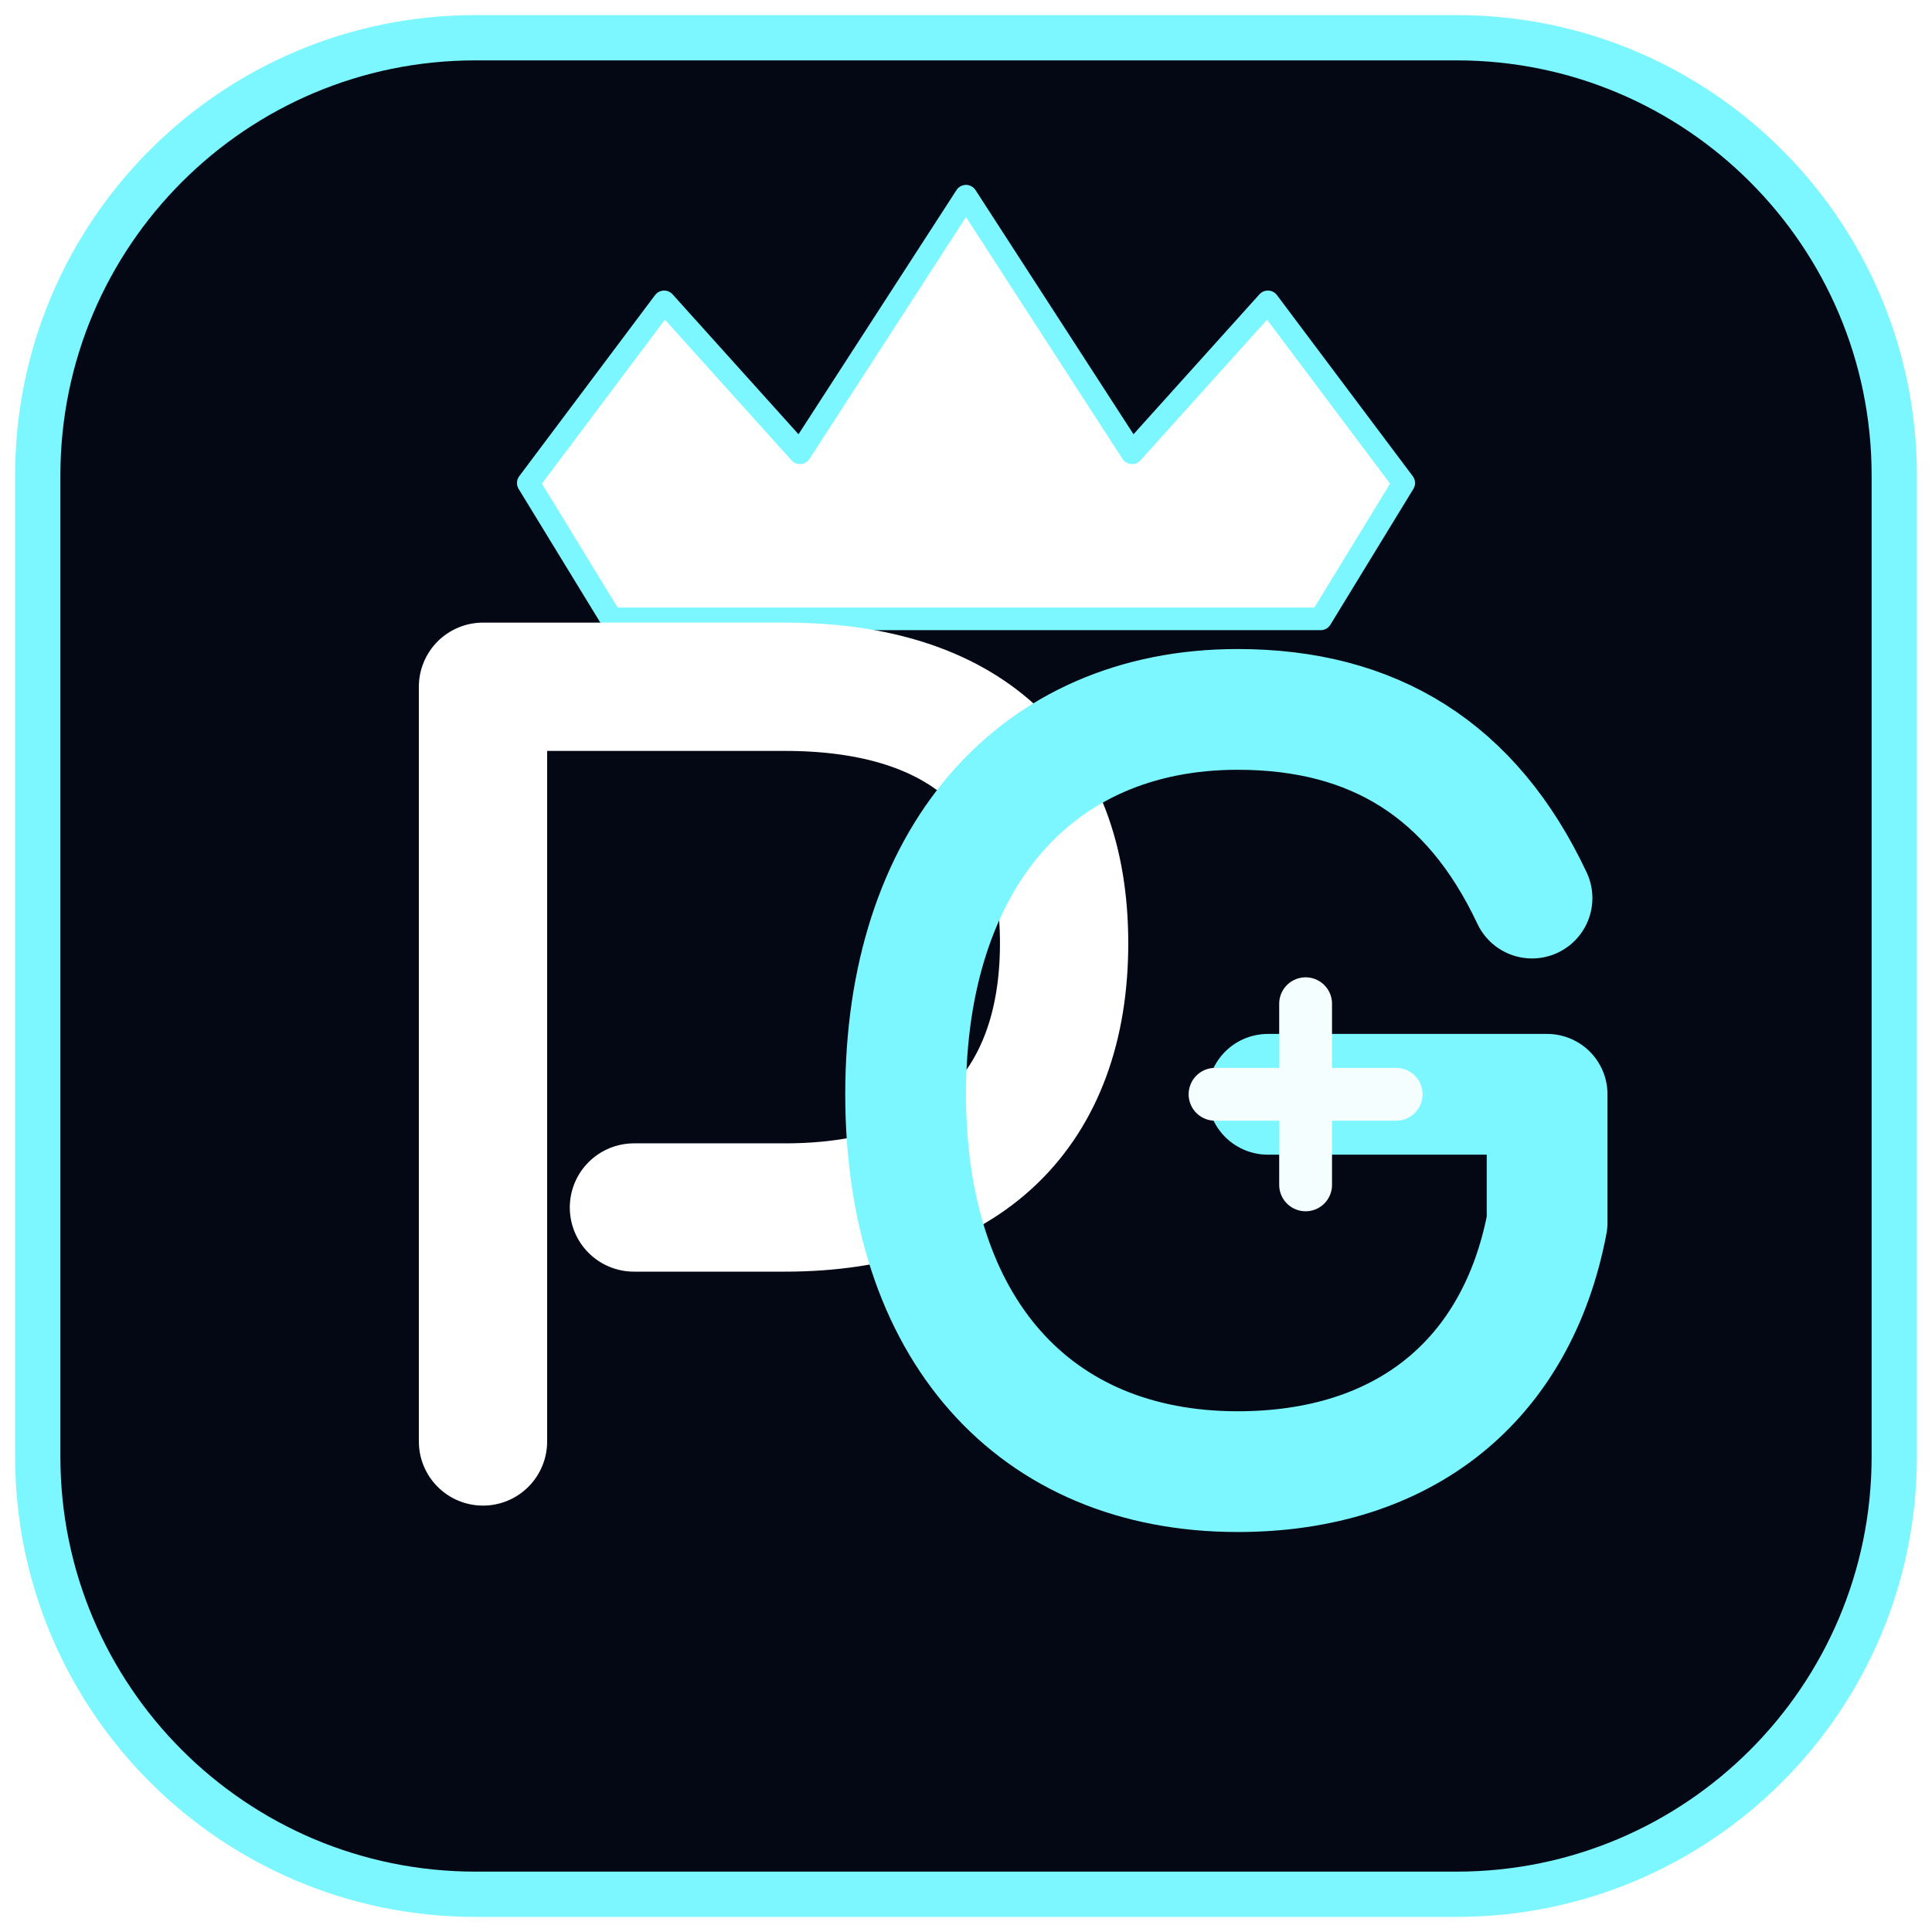
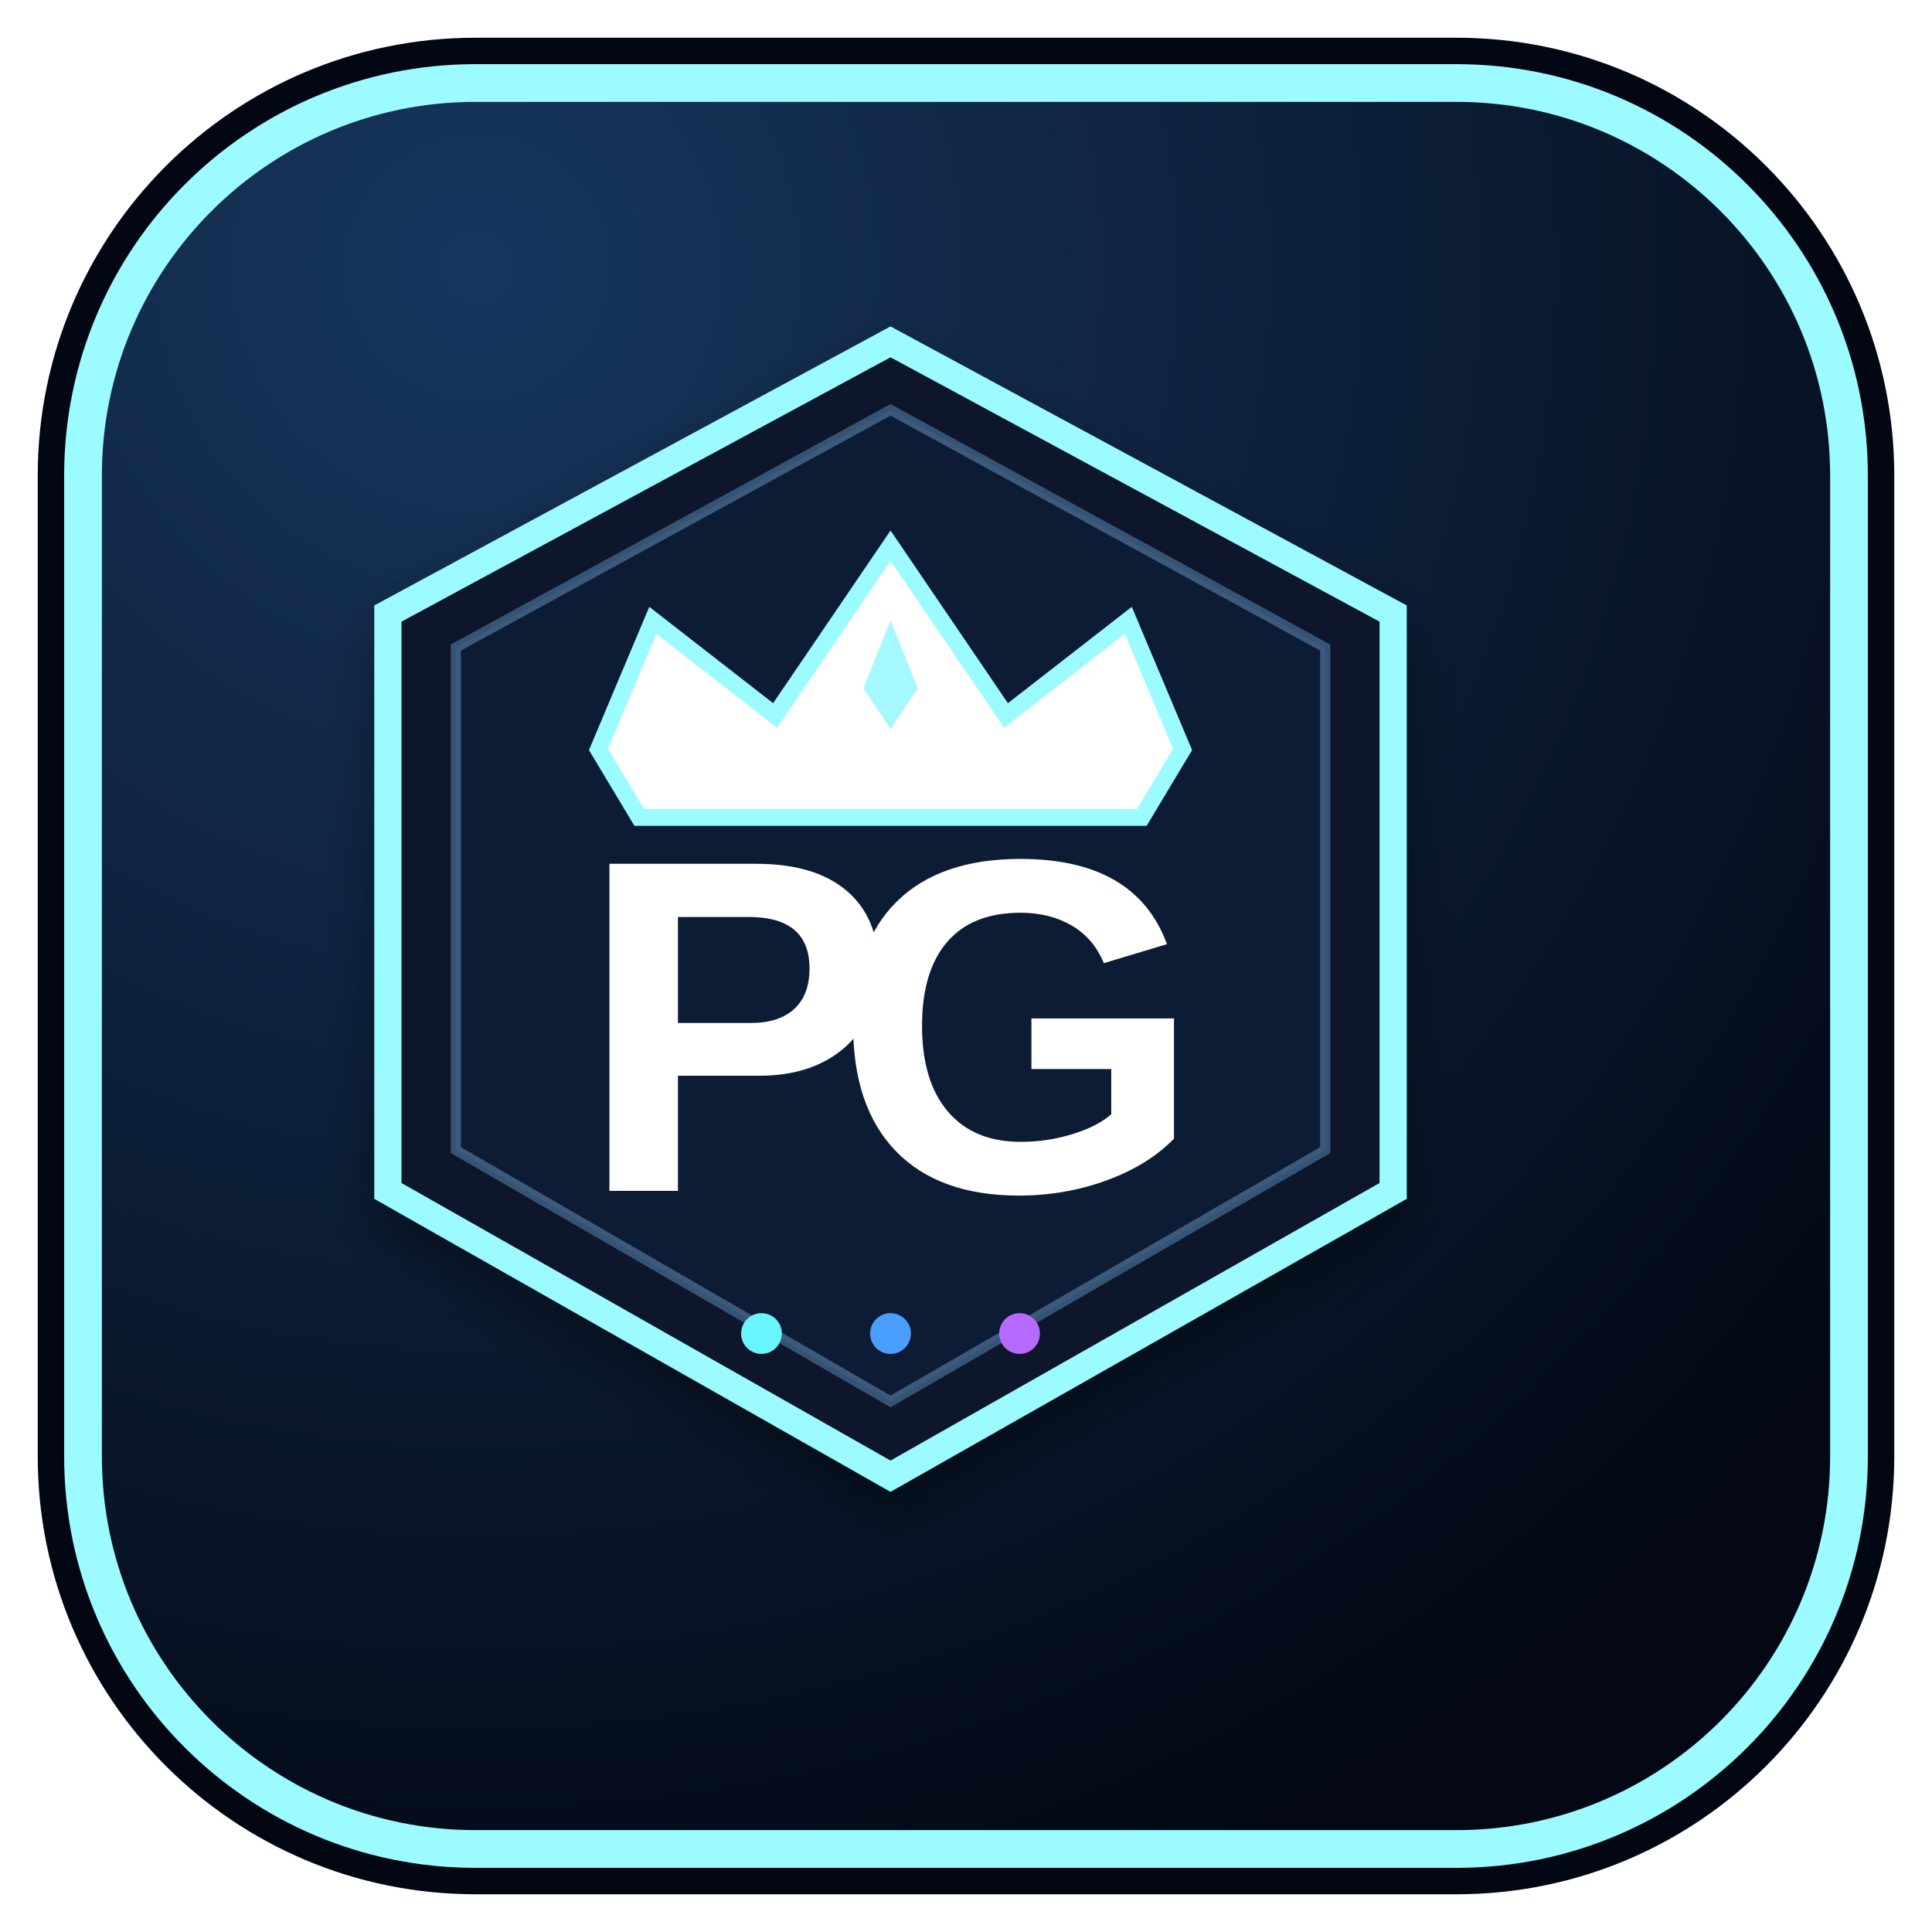
<svg xmlns="http://www.w3.org/2000/svg" width="256" height="256" viewBox="0 0 256 256" role="img" aria-labelledby="title desc">
  <defs>
-     <linearGradient id="frame" x1="16" y1="12" x2="240" y2="244">
-       <stop stop-color="#7DF7FF" />
-       <stop offset=".5" stop-color="#268BFF" />
-       <stop offset="1" stop-color="#B65CFF" />
+     <linearGradient id="edge" x1="20" y1="12" x2="236" y2="244">
+       <stop stop-color="#9CFBFF" />
+       <stop offset=".48" stop-color="#287DFF" />
+       <stop offset="1" stop-color="#B56AFF" />
    </linearGradient>
-     <linearGradient id="chrome" x1="54" y1="44" x2="204" y2="214">
-       <stop stop-color="#FFF" />
-       <stop offset="1" stop-color="#7896BC" />
+     <linearGradient id="metal" x1="45" y1="38" x2="210" y2="218">
+       <stop stop-color="#FFFFFF" />
+       <stop offset=".3" stop-color="#CFE4FF" />
+       <stop offset=".58" stop-color="#7896BC" />
+       <stop offset=".82" stop-color="#F8FCFF" />
+       <stop offset="1" stop-color="#8CA8CE" />
    </linearGradient>
+     <radialGradient id="bg" cx="22%" cy="10%" r="100%">
+       <stop stop-color="#17365E" />
+       <stop offset="1" stop-color="#030814" />
+     </radialGradient>
+     <filter id="glow" x="-40%" y="-40%" width="180%" height="190%">
+       <feGaussianBlur in="SourceAlpha" stdDeviation="4" result="b" />
+       <feOffset dy="4" />
+       <feComponentTransfer>
+         <feFuncA type="linear" slope=".4" />
+       </feComponentTransfer>
+       <feMerge>
+         <feMergeNode />
+         <feMergeNode in="SourceGraphic" />
+       </feMerge>
+     </filter>
  </defs>
-   <rect x="5" y="5" width="246" height="246" rx="58" fill="#030814" stroke="url(#frame)" stroke-width="6" />
-   <path d="M70 64l18-24 18 20 22-34 22 34 18-20 18 24-11 18H81Z" fill="url(#chrome)" stroke="url(#frame)" stroke-width="3" stroke-linejoin="round" />
-   <path d="M64 191V91h40c24 0 37 12 37 34s-13 35-37 35H84" fill="none" stroke="url(#chrome)" stroke-width="17" stroke-linecap="round" stroke-linejoin="round" />
-   <path d="M203 119c-8-17-21-25-39-25-27 0-44 20-44 51s17 50 44 50c22 0 37-12 41-33v-17h-37" fill="none" stroke="url(#frame)" stroke-width="16" stroke-linecap="round" stroke-linejoin="round" />
-   <path d="M161 145h24m-12-12v24" stroke="#F4FEFF" stroke-width="7" stroke-linecap="round" />
+   <rect x="5" y="5" width="246" height="246" rx="58" fill="#020713" />
+   <rect x="11" y="11" width="234" height="234" rx="52" fill="url(#bg)" stroke="url(#edge)" stroke-width="5" />
+   <g transform="translate(37 39) scale(.9)" filter="url(#glow)">
+     <path d="M90 7 164 47V132L90 174 16 132V47Z" fill="#071329" stroke="url(#edge)" stroke-width="4" />
+     <path d="M90 17 154 52V126L90 163 26 126V52Z" fill="#B6D8FF" fill-opacity=".06" stroke="#8AC8FF" stroke-opacity=".35" stroke-width="1.5" />
+     <path d="M47 67 55 48 73 62 90 37 107 62 125 48 133 67 127 77H53Z" fill="url(#metal)" stroke="url(#edge)" stroke-width="2.5" />
+     <path d="M90 48 94 58 90 64 86 58Z" fill="#A6F8FF" />
+     <text x="90" y="132" text-anchor="middle" fill="url(#metal)" font-family="Arial,sans-serif" font-size="70" font-weight="900" letter-spacing="-9">PG</text>
+     <path d="M55 145H125" stroke="url(#edge)" stroke-width="3" stroke-linecap="round" />
+     <circle cx="71" cy="153" r="3" fill="#6BF4FF" />
+     <circle cx="90" cy="153" r="3" fill="#4A9EFF" />
+     <circle cx="109" cy="153" r="3" fill="#B76BFF" />
+   </g>
</svg>
